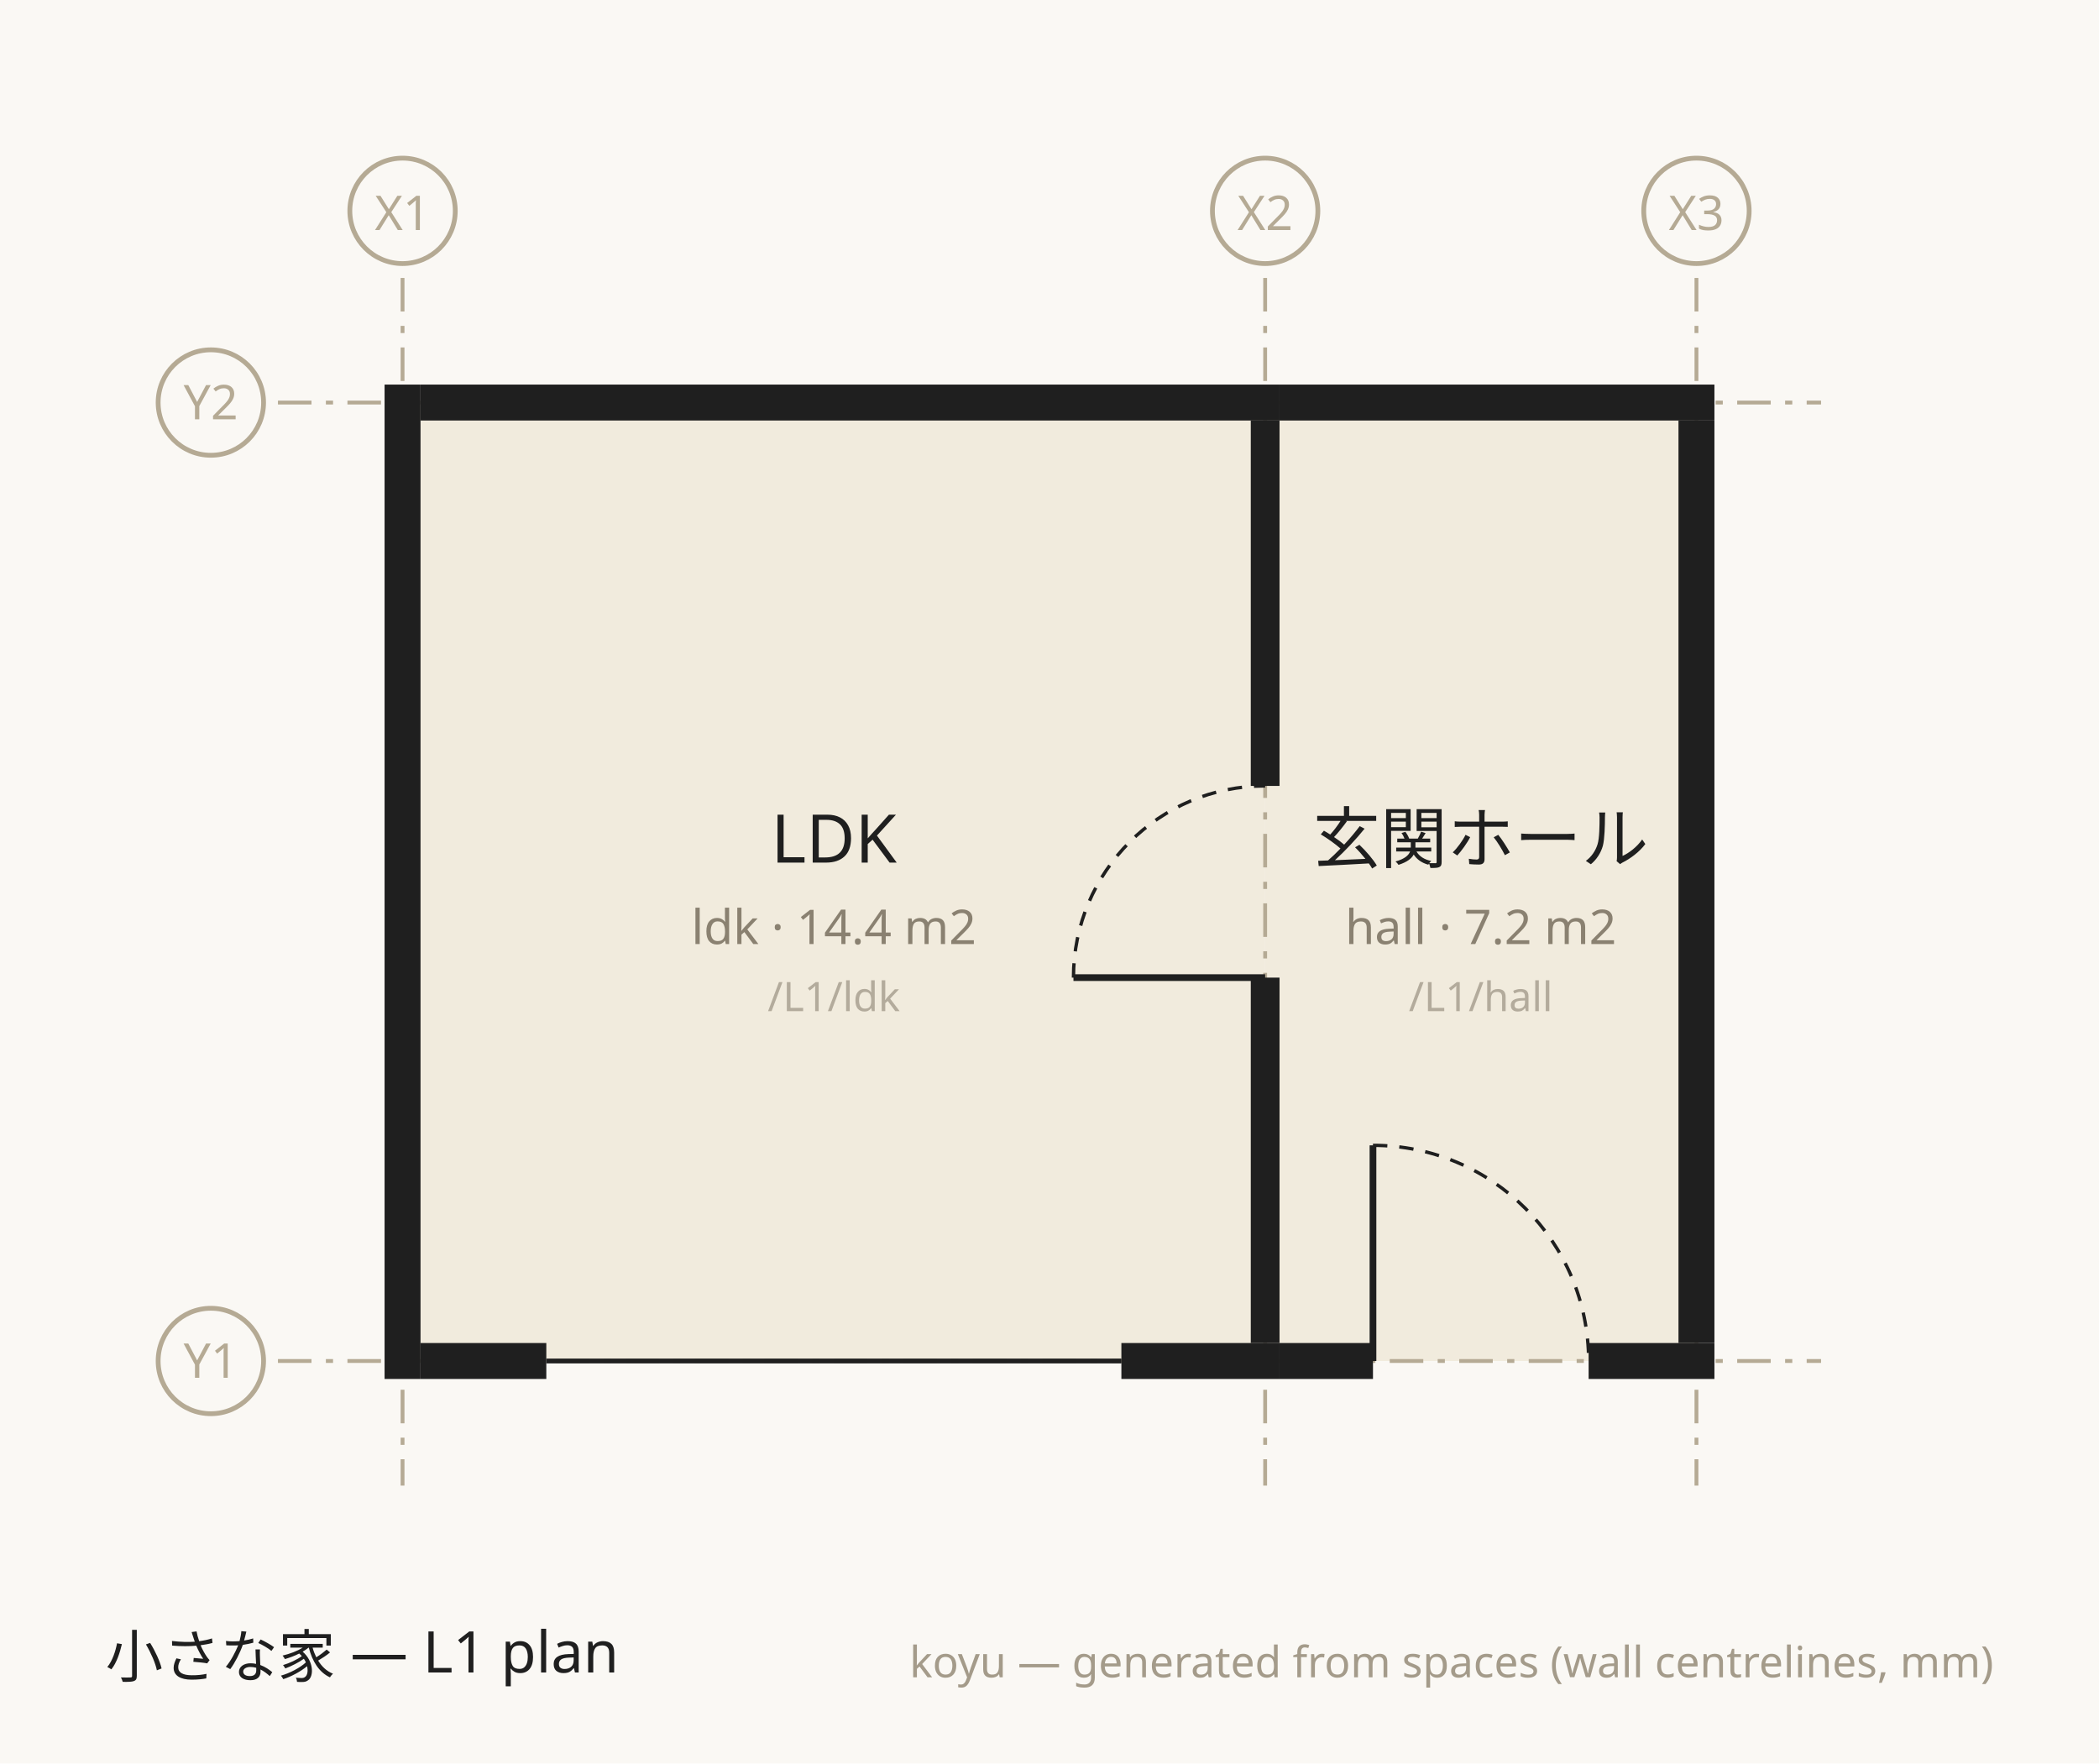
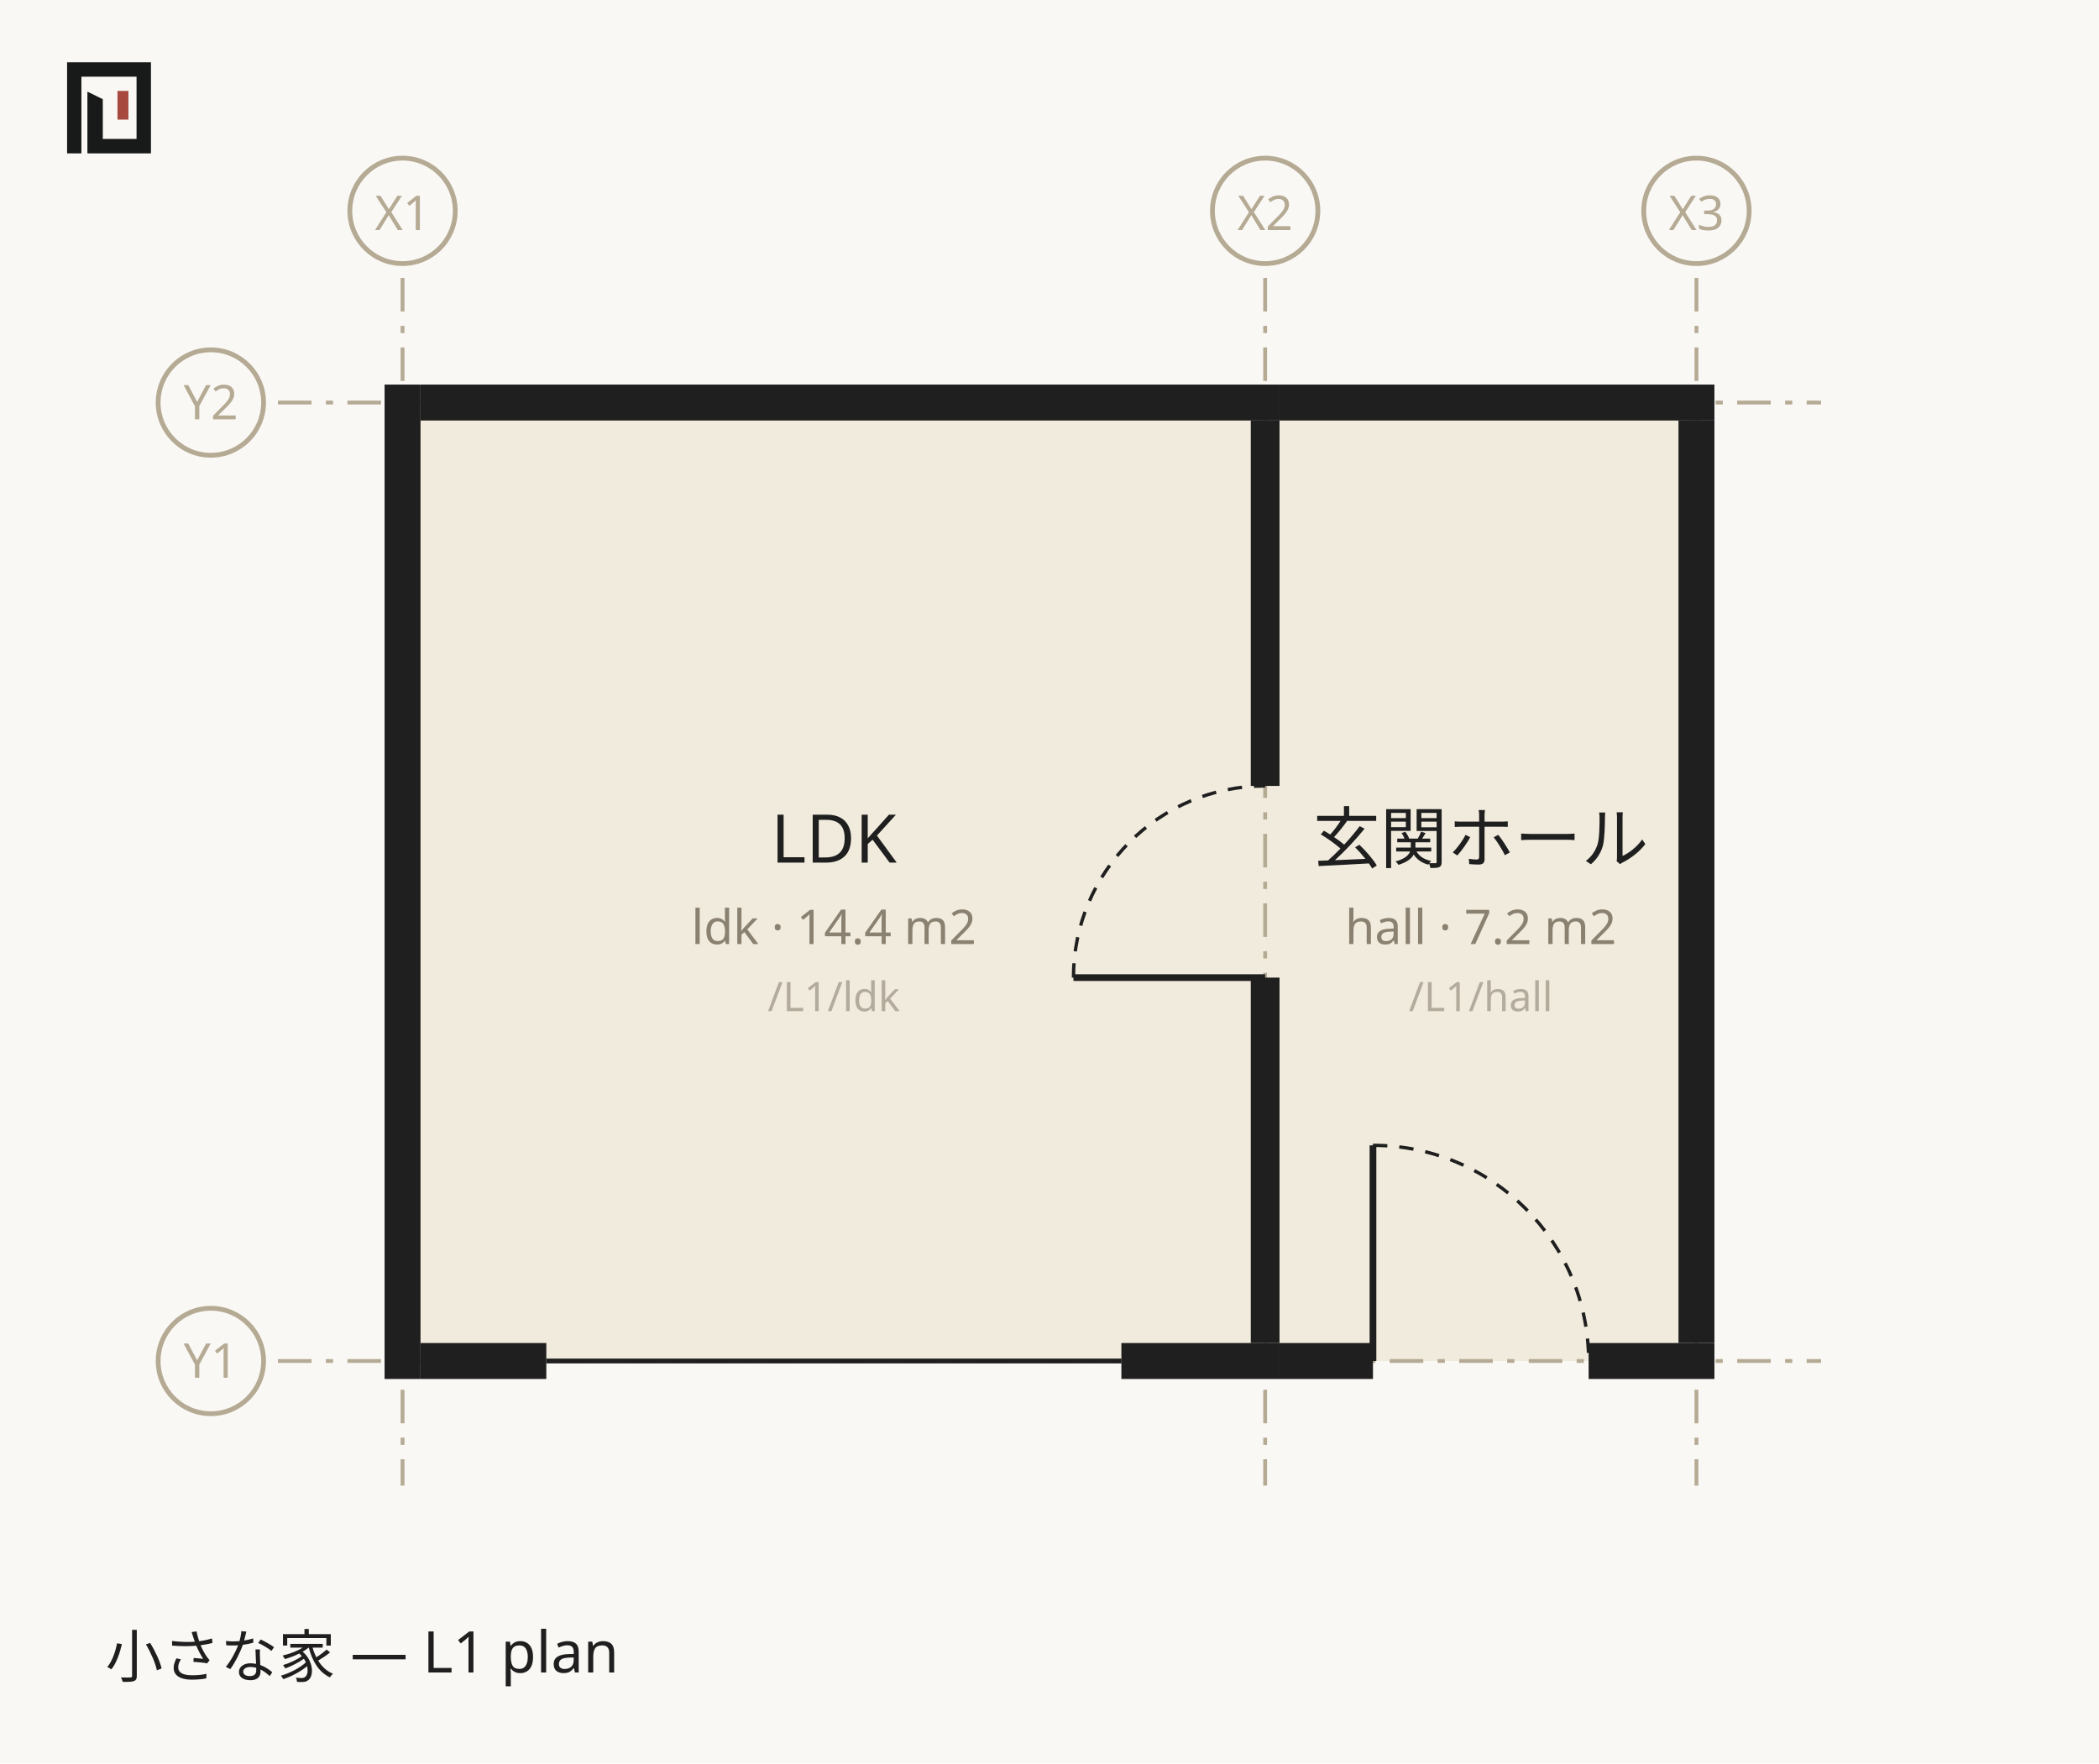
<svg xmlns="http://www.w3.org/2000/svg" width="438" height="368" viewBox="0 0 438 368" font-family="'Hiragino Sans','Noto Sans JP',sans-serif">
  <rect width="438" height="368" fill="#faf8f4" />
+   <g transform="translate(9.11 9.27) scale(0.02179)">
+     <path d="M1027.53 171.361L224.461 171.363L224.392 1043.39L361.454 1043.42L361.567 308.689L889.587 308.679L889.581 904.864L566.4 904.876L566.387 524.585L419.01 452.015L419.047 1043.39L1027.51 1043.43L1027.53 171.361Z" fill="#171A18" />
+     <path d="M707 445.022L811.864 445L811.858 613.697C811.831 648.974 812.209 684.759 811.831 720L707.005 719.933L707 445.022Z" fill="#A84940" />
+   </g>
  <path d="M 264 284 L 354 284 L 354 84 L 264 84 Z" fill="#f1ebdd" />
  <path d="M 84 284 L 264 284 L 264 84 L 84 84 Z" fill="#f1ebdd" />
  <line x1="84" y1="58" x2="84" y2="310" stroke="#b5aa94" stroke-width="0.8" stroke-dasharray="7 3 1.5 3" />
  <circle cx="84" cy="44" r="11" fill="none" stroke="#b5aa94" stroke-width="1" />
  <text x="84" y="48" text-anchor="middle" font-size="10" fill="#b5aa94">X1</text>
  <line x1="264" y1="58" x2="264" y2="310" stroke="#b5aa94" stroke-width="0.8" stroke-dasharray="7 3 1.5 3" />
  <circle cx="264" cy="44" r="11" fill="none" stroke="#b5aa94" stroke-width="1" />
  <text x="264" y="48" text-anchor="middle" font-size="10" fill="#b5aa94">X2</text>
  <line x1="354" y1="58" x2="354" y2="310" stroke="#b5aa94" stroke-width="0.8" stroke-dasharray="7 3 1.5 3" />
  <circle cx="354" cy="44" r="11" fill="none" stroke="#b5aa94" stroke-width="1" />
  <text x="354" y="48" text-anchor="middle" font-size="10" fill="#b5aa94">X3</text>
  <line x1="58" y1="284" x2="380" y2="284" stroke="#b5aa94" stroke-width="0.8" stroke-dasharray="7 3 1.5 3" />
  <circle cx="44" cy="284" r="11" fill="none" stroke="#b5aa94" stroke-width="1" />
  <text x="44" y="287.5" text-anchor="middle" font-size="10" fill="#b5aa94">Y1</text>
  <line x1="58" y1="84" x2="380" y2="84" stroke="#b5aa94" stroke-width="0.8" stroke-dasharray="7 3 1.5 3" />
  <circle cx="44" cy="84" r="11" fill="none" stroke="#b5aa94" stroke-width="1" />
  <text x="44" y="87.5" text-anchor="middle" font-size="10" fill="#b5aa94">Y2</text>
  <path d="M 261 280.25 L 261 204 L 267 204 L 267 280.25 Z" fill="#1f1f1f" />
  <path d="M 261 164 L 261 87.75 L 267 87.75 L 267 164 Z" fill="#1f1f1f" />
  <path d="M 267 280.25 L 286.5 280.25 L 286.5 287.75 L 267 287.75 Z" fill="#1f1f1f" />
  <path d="M 331.5 280.25 L 357.75 280.25 L 357.75 287.75 L 331.5 287.75 Z" fill="#1f1f1f" />
  <path d="M 350.25 280.25 L 350.25 87.75 L 357.75 87.75 L 357.75 280.25 Z" fill="#1f1f1f" />
  <path d="M 267 80.25 L 357.75 80.25 L 357.75 87.75 L 267 87.75 Z" fill="#1f1f1f" />
  <path d="M 87.75 280.25 L 114 280.25 L 114 287.75 L 87.75 287.75 Z" fill="#1f1f1f" />
  <path d="M 234 280.25 L 267 280.25 L 267 287.75 L 234 287.75 Z" fill="#1f1f1f" />
  <path d="M 87.75 80.25 L 267 80.25 L 267 87.75 L 87.75 87.75 Z" fill="#1f1f1f" />
  <path d="M 80.25 287.75 L 80.25 80.25 L 87.75 80.25 L 87.75 287.75 Z" fill="#1f1f1f" />
  <line x1="264" y1="204" x2="224" y2="204" stroke="#1f1f1f" stroke-width="1.4" />
  <path d="M 224 204 A 40 40 0 0 1 264 164" fill="none" stroke="#1f1f1f" stroke-width="0.7" stroke-dasharray="3 2.5" />
  <line x1="286.5" y1="284" x2="286.5" y2="239" stroke="#1f1f1f" stroke-width="1.4" />
  <path d="M 286.5 239 A 45 45 0 0 1 331.5 284" fill="none" stroke="#1f1f1f" stroke-width="0.7" stroke-dasharray="3 2.5" />
  <line x1="114" y1="284" x2="234" y2="284" stroke="#1f1f1f" stroke-width="1" />
  <text x="309" y="180" text-anchor="middle" font-size="14" fill="#1f1f1f">玄関ホール</text>
  <text x="309" y="197" text-anchor="middle" font-size="10" fill="#8a8171">hall · 7.2 m2</text>
  <text x="309" y="211" text-anchor="middle" font-size="8.5" fill="#b3ab9c">/L1/hall</text>
  <text x="174" y="180" text-anchor="middle" font-size="14" fill="#1f1f1f">LDK</text>
  <text x="174" y="197" text-anchor="middle" font-size="10" fill="#8a8171">ldk · 14.4 m2</text>
  <text x="174" y="211" text-anchor="middle" font-size="8.5" fill="#b3ab9c">/L1/ldk</text>
  <text x="22" y="350" font-size="12" fill="#1f1f1f">小さな家 — L1 plan</text>
-   <text x="416" y="350" text-anchor="end" font-size="9" fill="#a49b8a">koyu — generated from spaces (wall centrelines, mm)</text>
</svg>
